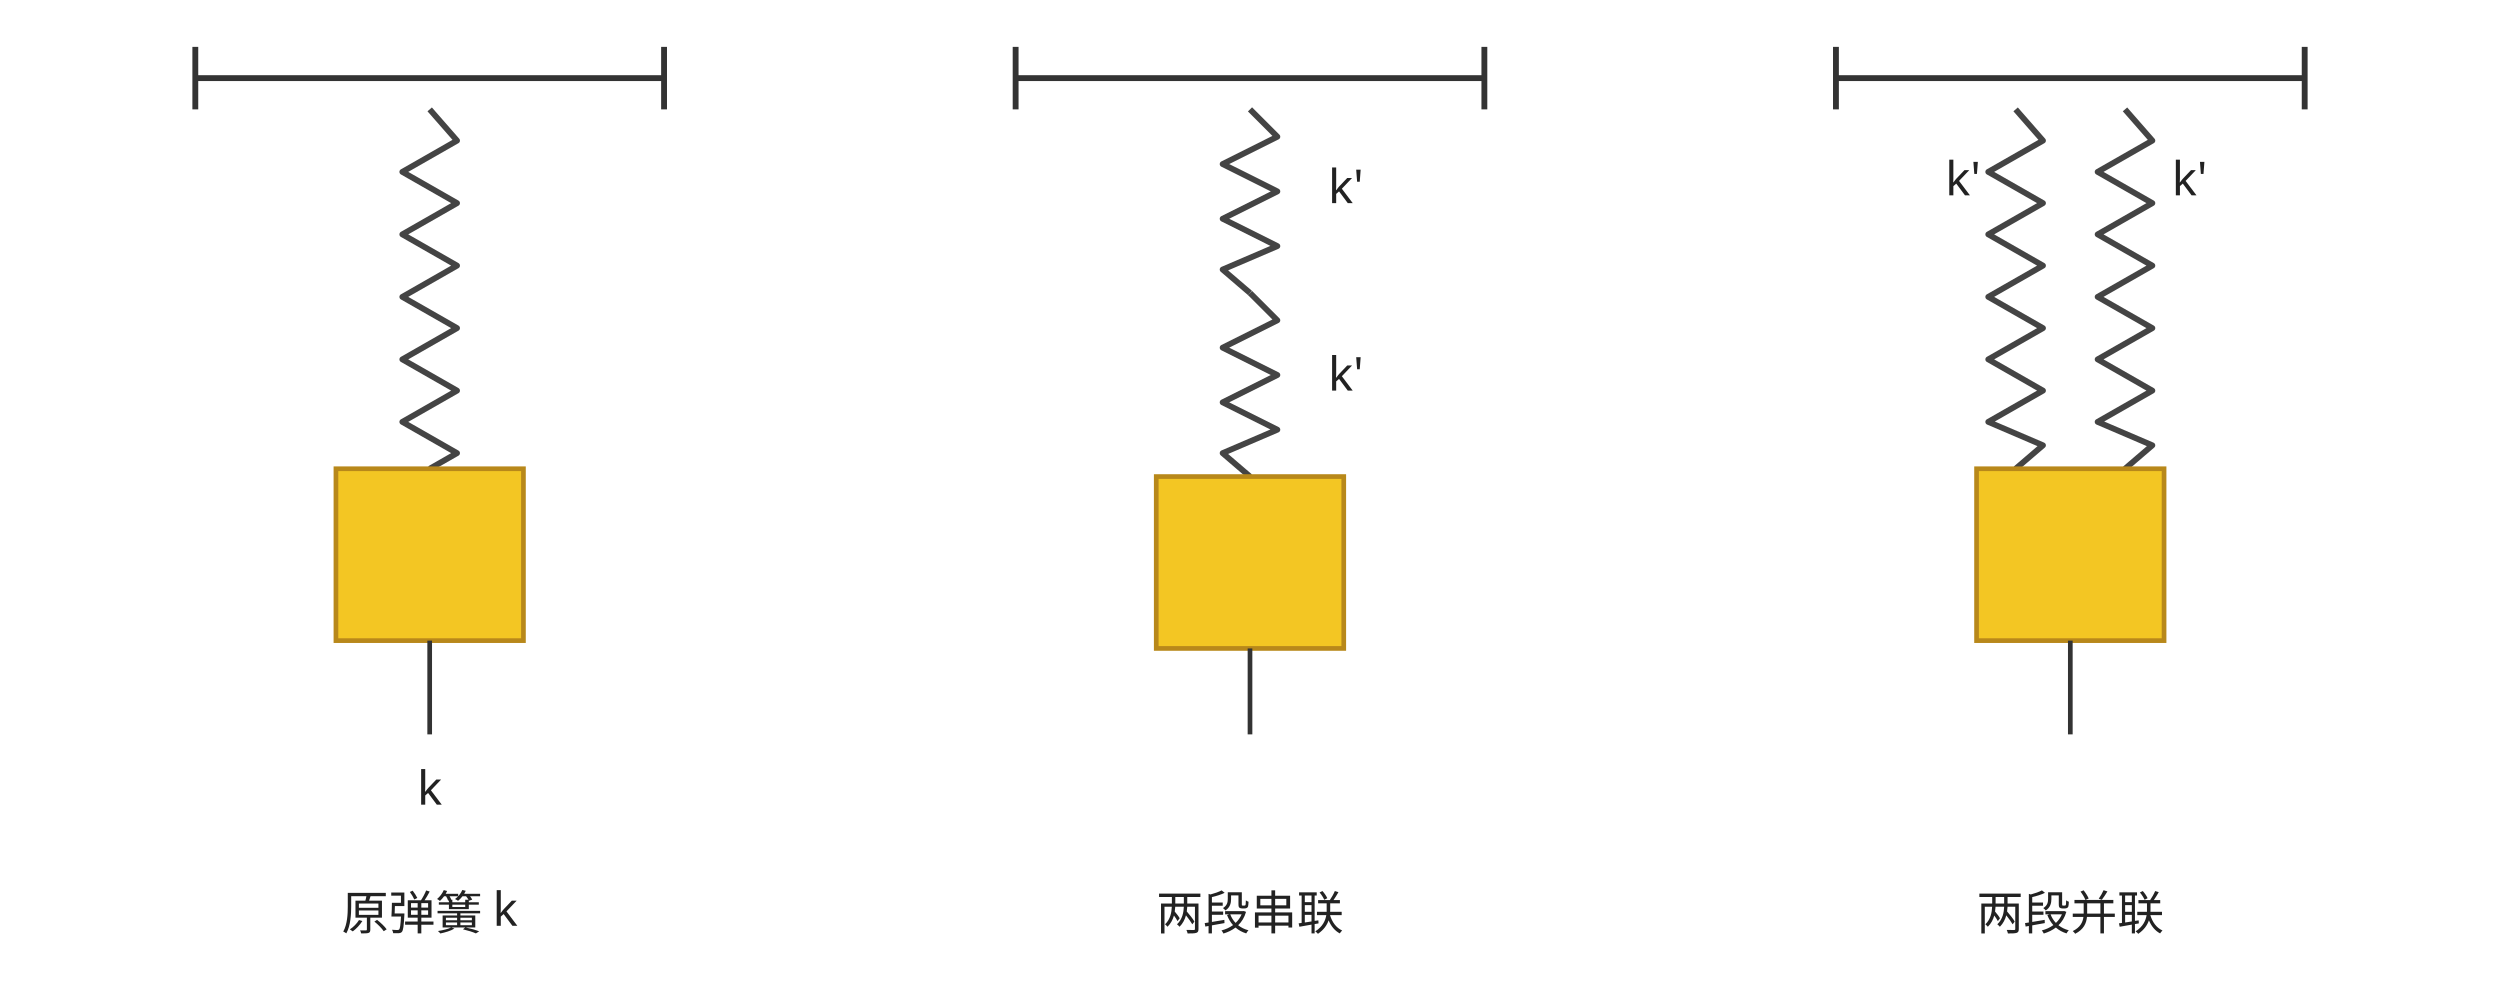
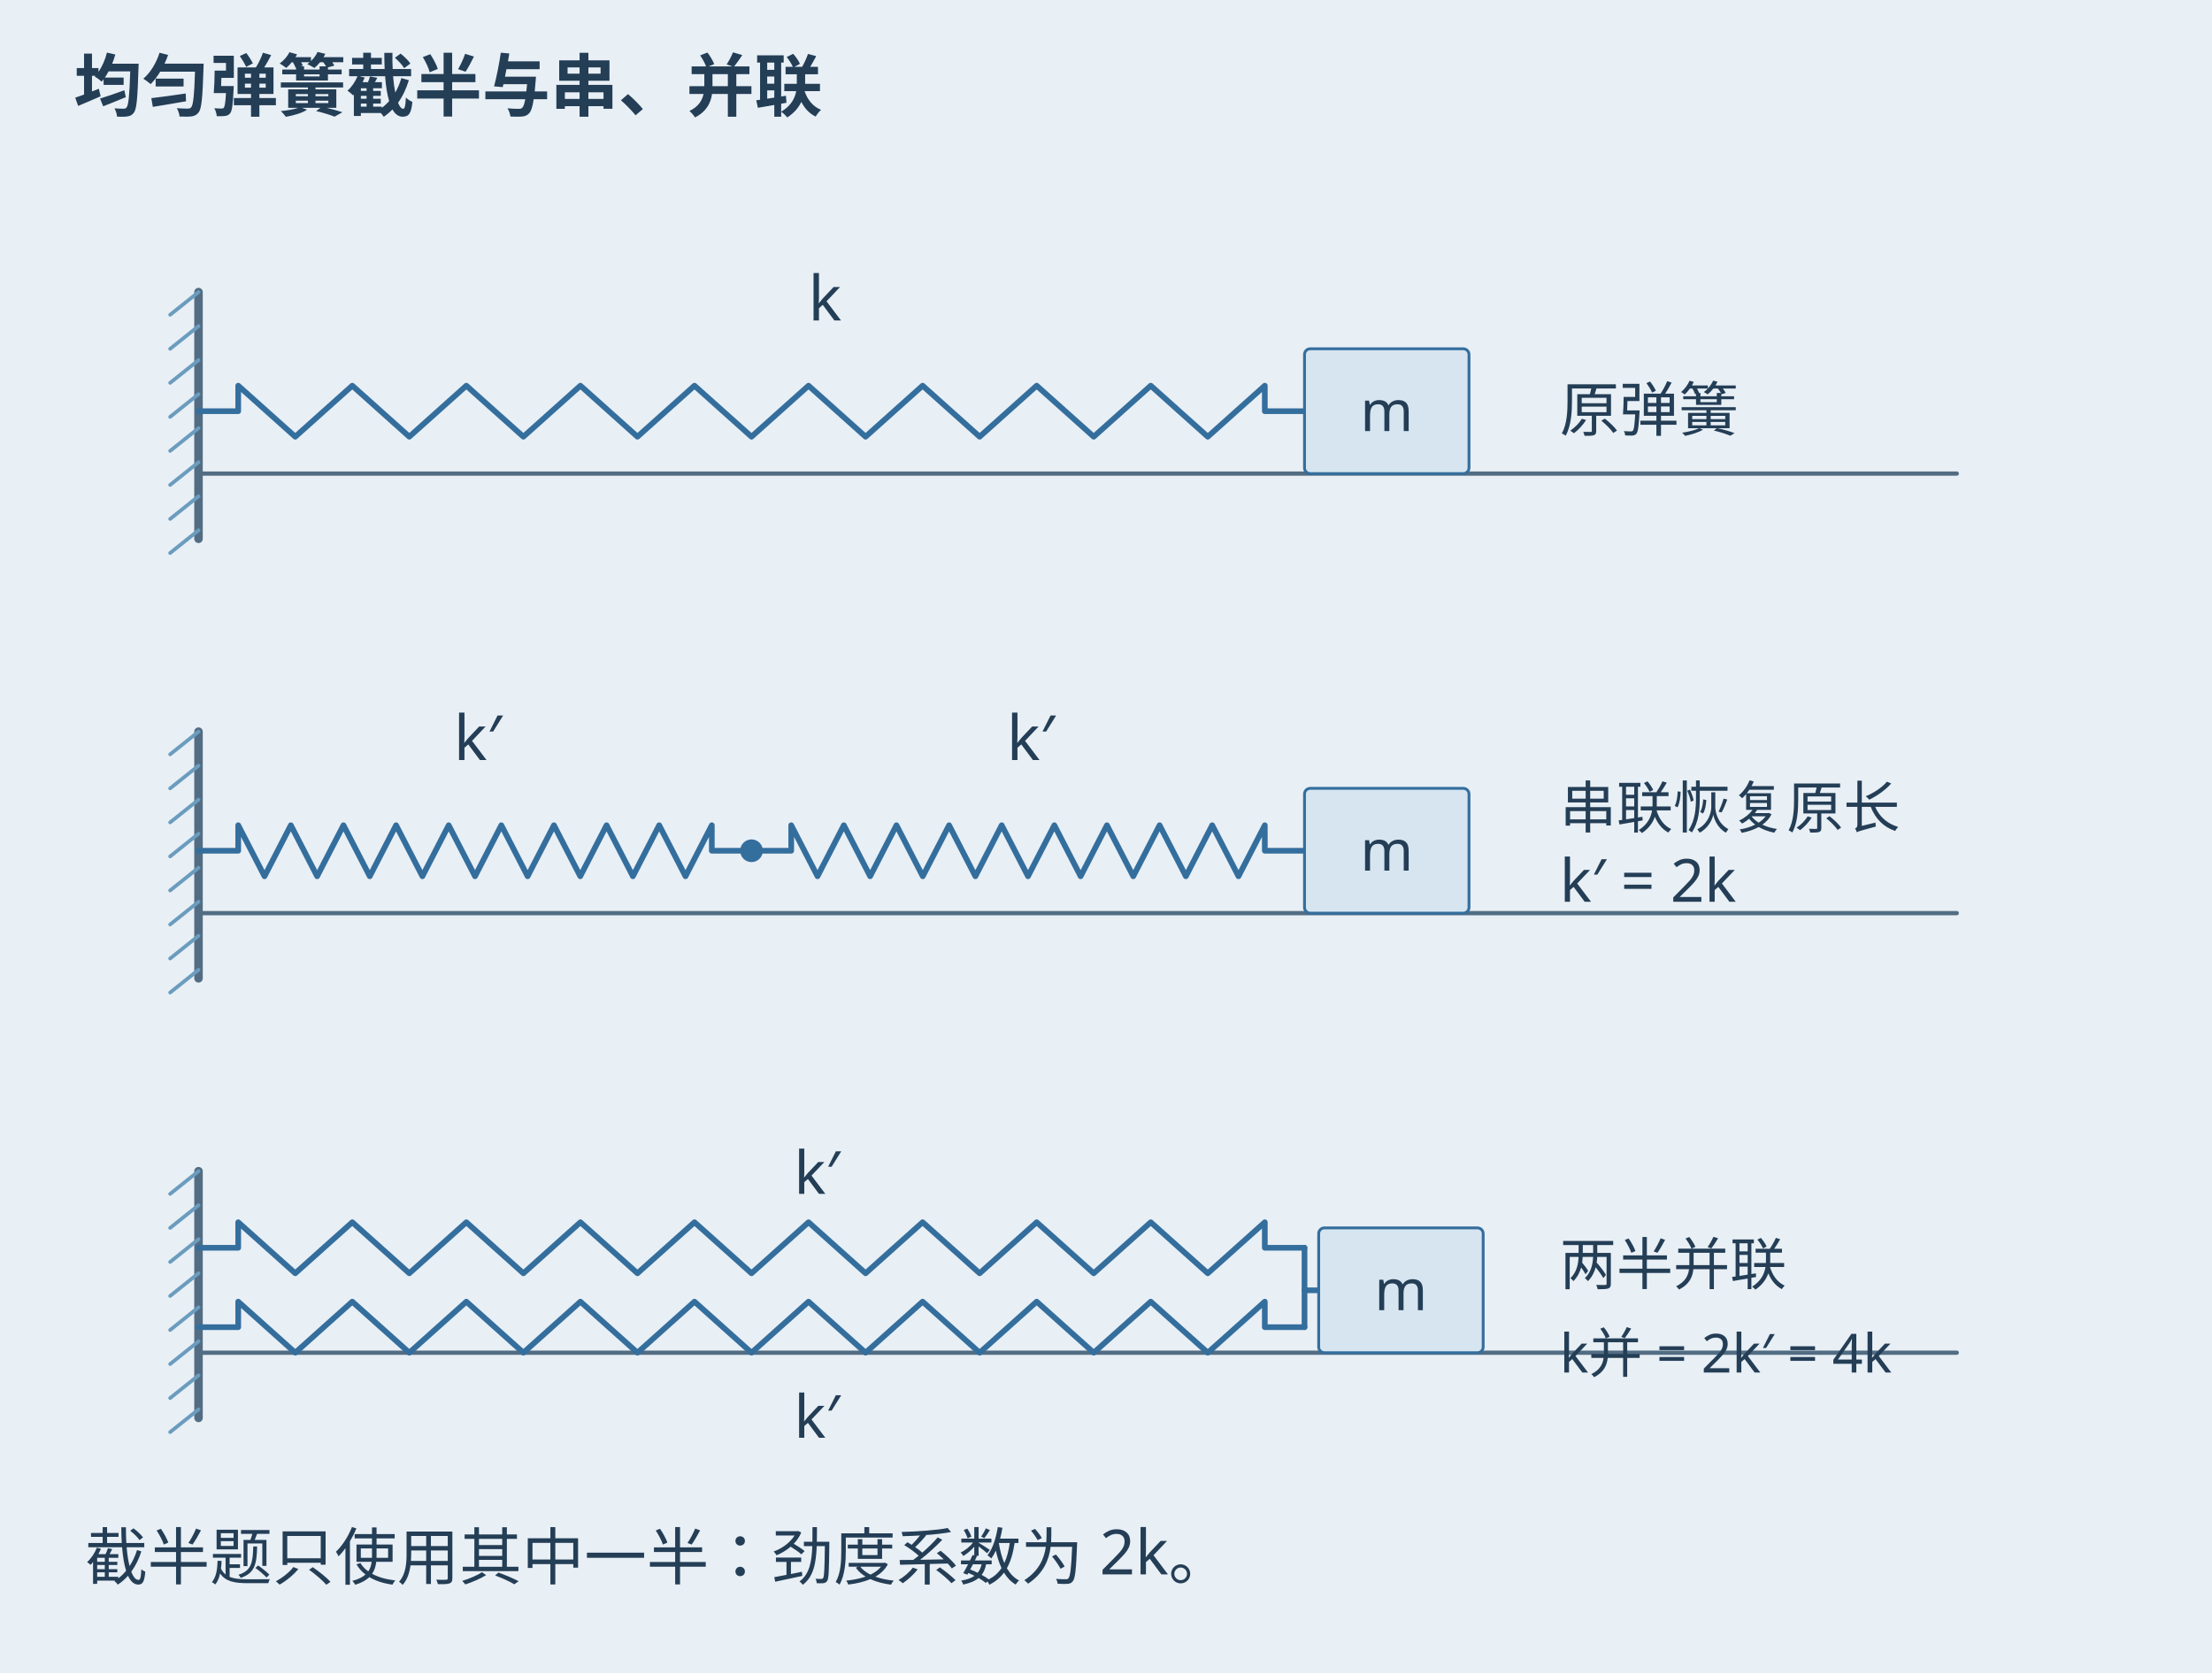
- <svg xmlns="http://www.w3.org/2000/svg" viewBox="0 0 640 252" font-family="sans-serif" font-size="12">
-   <style>
-     .label { font-size: 12px; fill: #222; }
-     .rail { stroke: #333; stroke-width: 1.5; fill: none; }
-     .spring { stroke: #444; stroke-width: 1.5; fill: none; stroke-linejoin: round; }
-     .block { fill: #f3c623; stroke: #b8881a; stroke-width: 1.2; }
-     .stem { stroke: #333; stroke-width: 1.2; fill: none; }
-   </style>
-   <line x1="50" y1="20" x2="170" y2="20" class="rail" />
-   <line x1="50" y1="12" x2="50" y2="28" class="rail" />
-   <line x1="170" y1="12" x2="170" y2="28" class="rail" />
-   <polyline class="spring" points="110,28 117,36 103,44 117,52 103,60 117,68 103,76 117,84 103,92 117,100 103,108 117,116 110,120" />
-   <rect x="86" y="120" width="48" height="44" class="block" />
-   <line x1="110" y1="164" x2="110" y2="188" class="stem" />
-   <text class="label" x="110" y="206" text-anchor="middle">k</text>
-   <text class="label" x="110" y="238" text-anchor="middle">原弹簧 k</text>
-   <line x1="260" y1="20" x2="380" y2="20" class="rail" />
-   <line x1="260" y1="12" x2="260" y2="28" class="rail" />
-   <line x1="380" y1="12" x2="380" y2="28" class="rail" />
-   <polyline class="spring" points="320,28 327,35 313,42 327,49 313,56 327,63 313,69 320,75" />
-   <polyline class="spring" points="320,75 327,82 313,89 327,96 313,103 327,110 313,116 320,122" />
-   <text class="label" x="340" y="52">k'</text>
-   <text class="label" x="340" y="100">k'</text>
-   <rect x="296" y="122" width="48" height="44" class="block" />
-   <line x1="320" y1="166" x2="320" y2="188" class="stem" />
-   <text class="label" x="320" y="238" text-anchor="middle">两段串联</text>
-   <line x1="470" y1="20" x2="590" y2="20" class="rail" />
-   <line x1="470" y1="12" x2="470" y2="28" class="rail" />
-   <line x1="590" y1="12" x2="590" y2="28" class="rail" />
-   <polyline class="spring" points="516,28 523,36 509,44 523,52 509,60 523,68 509,76 523,84 509,92 523,100 509,108 523,114 516,120" />
-   <polyline class="spring" points="544,28 551,36 537,44 551,52 537,60 551,68 537,76 551,84 537,92 551,100 537,108 551,114 544,120" />
-   <text class="label" x="498" y="50">k'</text>
-   <text class="label" x="556" y="50">k'</text>
-   <rect x="506" y="120" width="48" height="44" class="block" />
-   <line x1="530" y1="164" x2="530" y2="188" class="stem" />
-   <text class="label" x="530" y="238" text-anchor="middle">两段并联</text>
+ <svg xmlns="http://www.w3.org/2000/svg" width="780" height="590" viewBox="0 0 780 590" role="img" aria-labelledby="title">
+   <defs>
+     <marker id="axis" markerWidth="7" markerHeight="7" refX="6" refY="3.5" orient="auto">
+       <path d="M0 0 L7 3.5 L0 7 Z" fill="#526D83" />
+     </marker>
+     <marker id="main" markerWidth="7" markerHeight="7" refX="6" refY="3.5" orient="auto">
+       <path d="M0 0 L7 3.5 L0 7 Z" fill="#346E9D" />
+     </marker>
+   </defs>
+   <rect x="0" y="0" width="780" height="590" fill="#E8EFF5" />
+   <g font-family="Microsoft YaHei, sans-serif" stroke-linecap="round" stroke-linejoin="round">
+     <text x="26" y="39" font-size="24" fill="#243E56" font-weight="700">均匀弹簧截半与串、并联</text>
+     <line x1="70.000" y1="103.000" x2="70.000" y2="190.000" stroke="#526D83" stroke-width="3" />
+     <line x1="60.000" y1="111.000" x2="70.000" y2="103.000" stroke="#6B9CBE" stroke-width="1.3" />
+     <line x1="60.000" y1="123.000" x2="70.000" y2="115.000" stroke="#6B9CBE" stroke-width="1.3" />
+     <line x1="60.000" y1="135.000" x2="70.000" y2="127.000" stroke="#6B9CBE" stroke-width="1.3" />
+     <line x1="60.000" y1="147.000" x2="70.000" y2="139.000" stroke="#6B9CBE" stroke-width="1.3" />
+     <line x1="60.000" y1="159.000" x2="70.000" y2="151.000" stroke="#6B9CBE" stroke-width="1.3" />
+     <line x1="60.000" y1="171.000" x2="70.000" y2="163.000" stroke="#6B9CBE" stroke-width="1.3" />
+     <line x1="60.000" y1="183.000" x2="70.000" y2="175.000" stroke="#6B9CBE" stroke-width="1.3" />
+     <line x1="60.000" y1="195.000" x2="70.000" y2="187.000" stroke="#6B9CBE" stroke-width="1.3" />
+     <line x1="70.000" y1="167.000" x2="690.000" y2="167.000" stroke="#526D83" stroke-width="1.5" />
+     <line x1="70.000" y1="258.000" x2="70.000" y2="345.000" stroke="#526D83" stroke-width="3" />
+     <line x1="60.000" y1="266.000" x2="70.000" y2="258.000" stroke="#6B9CBE" stroke-width="1.3" />
+     <line x1="60.000" y1="278.000" x2="70.000" y2="270.000" stroke="#6B9CBE" stroke-width="1.3" />
+     <line x1="60.000" y1="290.000" x2="70.000" y2="282.000" stroke="#6B9CBE" stroke-width="1.3" />
+     <line x1="60.000" y1="302.000" x2="70.000" y2="294.000" stroke="#6B9CBE" stroke-width="1.3" />
+     <line x1="60.000" y1="314.000" x2="70.000" y2="306.000" stroke="#6B9CBE" stroke-width="1.3" />
+     <line x1="60.000" y1="326.000" x2="70.000" y2="318.000" stroke="#6B9CBE" stroke-width="1.3" />
+     <line x1="60.000" y1="338.000" x2="70.000" y2="330.000" stroke="#6B9CBE" stroke-width="1.3" />
+     <line x1="60.000" y1="350.000" x2="70.000" y2="342.000" stroke="#6B9CBE" stroke-width="1.3" />
+     <line x1="70.000" y1="322.000" x2="690.000" y2="322.000" stroke="#526D83" stroke-width="1.5" />
+     <line x1="70.000" y1="413.000" x2="70.000" y2="500.000" stroke="#526D83" stroke-width="3" />
+     <line x1="60.000" y1="421.000" x2="70.000" y2="413.000" stroke="#6B9CBE" stroke-width="1.3" />
+     <line x1="60.000" y1="433.000" x2="70.000" y2="425.000" stroke="#6B9CBE" stroke-width="1.3" />
+     <line x1="60.000" y1="445.000" x2="70.000" y2="437.000" stroke="#6B9CBE" stroke-width="1.3" />
+     <line x1="60.000" y1="457.000" x2="70.000" y2="449.000" stroke="#6B9CBE" stroke-width="1.3" />
+     <line x1="60.000" y1="469.000" x2="70.000" y2="461.000" stroke="#6B9CBE" stroke-width="1.3" />
+     <line x1="60.000" y1="481.000" x2="70.000" y2="473.000" stroke="#6B9CBE" stroke-width="1.3" />
+     <line x1="60.000" y1="493.000" x2="70.000" y2="485.000" stroke="#6B9CBE" stroke-width="1.3" />
+     <line x1="60.000" y1="505.000" x2="70.000" y2="497.000" stroke="#6B9CBE" stroke-width="1.3" />
+     <line x1="70.000" y1="477.000" x2="690.000" y2="477.000" stroke="#526D83" stroke-width="1.5" />
+     <polyline points="70.000,145.000 84.000,145.000 84.000,136.000 104.111,154.000 124.222,136.000 144.333,154.000 164.444,136.000 184.556,154.000 204.667,136.000 224.778,154.000 244.889,136.000 265.000,154.000 285.111,136.000 305.222,154.000 325.333,136.000 345.444,154.000 365.556,136.000 385.667,154.000 405.778,136.000 425.889,154.000 446.000,136.000 446.000,145.000 460.000,145.000" fill="none" stroke="#346E9D" stroke-width="2" />
+     <rect x="460.0" y="123.0" width="58" height="44" rx="2" fill="#D6E5F0" stroke="#346E9D" />
+     <text x="489" y="152" font-size="20" fill="#243E56" text-anchor="middle">m</text>
+     <text x="285" y="113" font-size="22" fill="#243E56">k</text>
+     <text x="550" y="152" font-size="21" fill="#243E56">原弹簧</text>
+     <polyline points="70.000,300.000 84.000,300.000 84.000,291.000 93.278,309.000 102.556,291.000 111.833,309.000 121.111,291.000 130.389,309.000 139.667,291.000 148.944,309.000 158.222,291.000 167.500,309.000 176.778,291.000 186.056,309.000 195.333,291.000 204.611,309.000 213.889,291.000 223.167,309.000 232.444,291.000 241.722,309.000 251.000,291.000 251.000,300.000 265.000,300.000" fill="none" stroke="#346E9D" stroke-width="2" />
+     <polyline points="265.000,300.000 279.000,300.000 279.000,291.000 288.278,309.000 297.556,291.000 306.833,309.000 316.111,291.000 325.389,309.000 334.667,291.000 343.944,309.000 353.222,291.000 362.500,309.000 371.778,291.000 381.056,309.000 390.333,291.000 399.611,309.000 408.889,291.000 418.167,309.000 427.444,291.000 436.722,309.000 446.000,291.000 446.000,300.000 460.000,300.000" fill="none" stroke="#346E9D" stroke-width="2" />
+     <circle cx="265" cy="300" r="3" fill="#346E9D" stroke="#346E9D" stroke-width="2" />
+     <rect x="460.0" y="278.0" width="58" height="44" rx="2" fill="#D6E5F0" stroke="#346E9D" />
+     <text x="489" y="307" font-size="20" fill="#243E56" text-anchor="middle">m</text>
+     <text x="160" y="268" font-size="22" fill="#243E56">k′</text>
+     <text x="355" y="268" font-size="22" fill="#243E56">k′</text>
+     <text x="550" y="292" font-size="20" fill="#243E56">串联恢复原长</text>
+     <text x="550" y="318" font-size="21" fill="#243E56">k′ = 2k</text>
+     <polyline points="70.000,440.000 84.000,440.000 84.000,431.000 104.111,449.000 124.222,431.000 144.333,449.000 164.444,431.000 184.556,449.000 204.667,431.000 224.778,449.000 244.889,431.000 265.000,449.000 285.111,431.000 305.222,449.000 325.333,431.000 345.444,449.000 365.556,431.000 385.667,449.000 405.778,431.000 425.889,449.000 446.000,431.000 446.000,440.000 460.000,440.000" fill="none" stroke="#346E9D" stroke-width="2" />
+     <polyline points="70.000,468.000 84.000,468.000 84.000,459.000 104.111,477.000 124.222,459.000 144.333,477.000 164.444,459.000 184.556,477.000 204.667,459.000 224.778,477.000 244.889,459.000 265.000,477.000 285.111,459.000 305.222,477.000 325.333,459.000 345.444,477.000 365.556,459.000 385.667,477.000 405.778,459.000 425.889,477.000 446.000,459.000 446.000,468.000 460.000,468.000" fill="none" stroke="#346E9D" stroke-width="2" />
+     <line x1="460.000" y1="440.000" x2="460.000" y2="468.000" stroke="#346E9D" stroke-width="2" />
+     <line x1="460.000" y1="455.000" x2="465.000" y2="455.000" stroke="#346E9D" stroke-width="2" />
+     <rect x="465.0" y="433.0" width="58" height="44" rx="2" fill="#D6E5F0" stroke="#346E9D" />
+     <text x="494" y="462" font-size="20" fill="#243E56" text-anchor="middle">m</text>
+     <text x="280" y="421" font-size="21" fill="#243E56">k′</text>
+     <text x="280" y="507" font-size="21" fill="#243E56">k′</text>
+     <text x="550" y="453" font-size="20" fill="#243E56">两半并联</text>
+     <text x="550" y="484" font-size="19" fill="#243E56">k并 = 2k′ = 4k</text>
+     <text x="30" y="557" font-size="22" fill="#243E56">截半题只使用其中一半：劲度系数为 2k。</text>
+   </g>
</svg>
